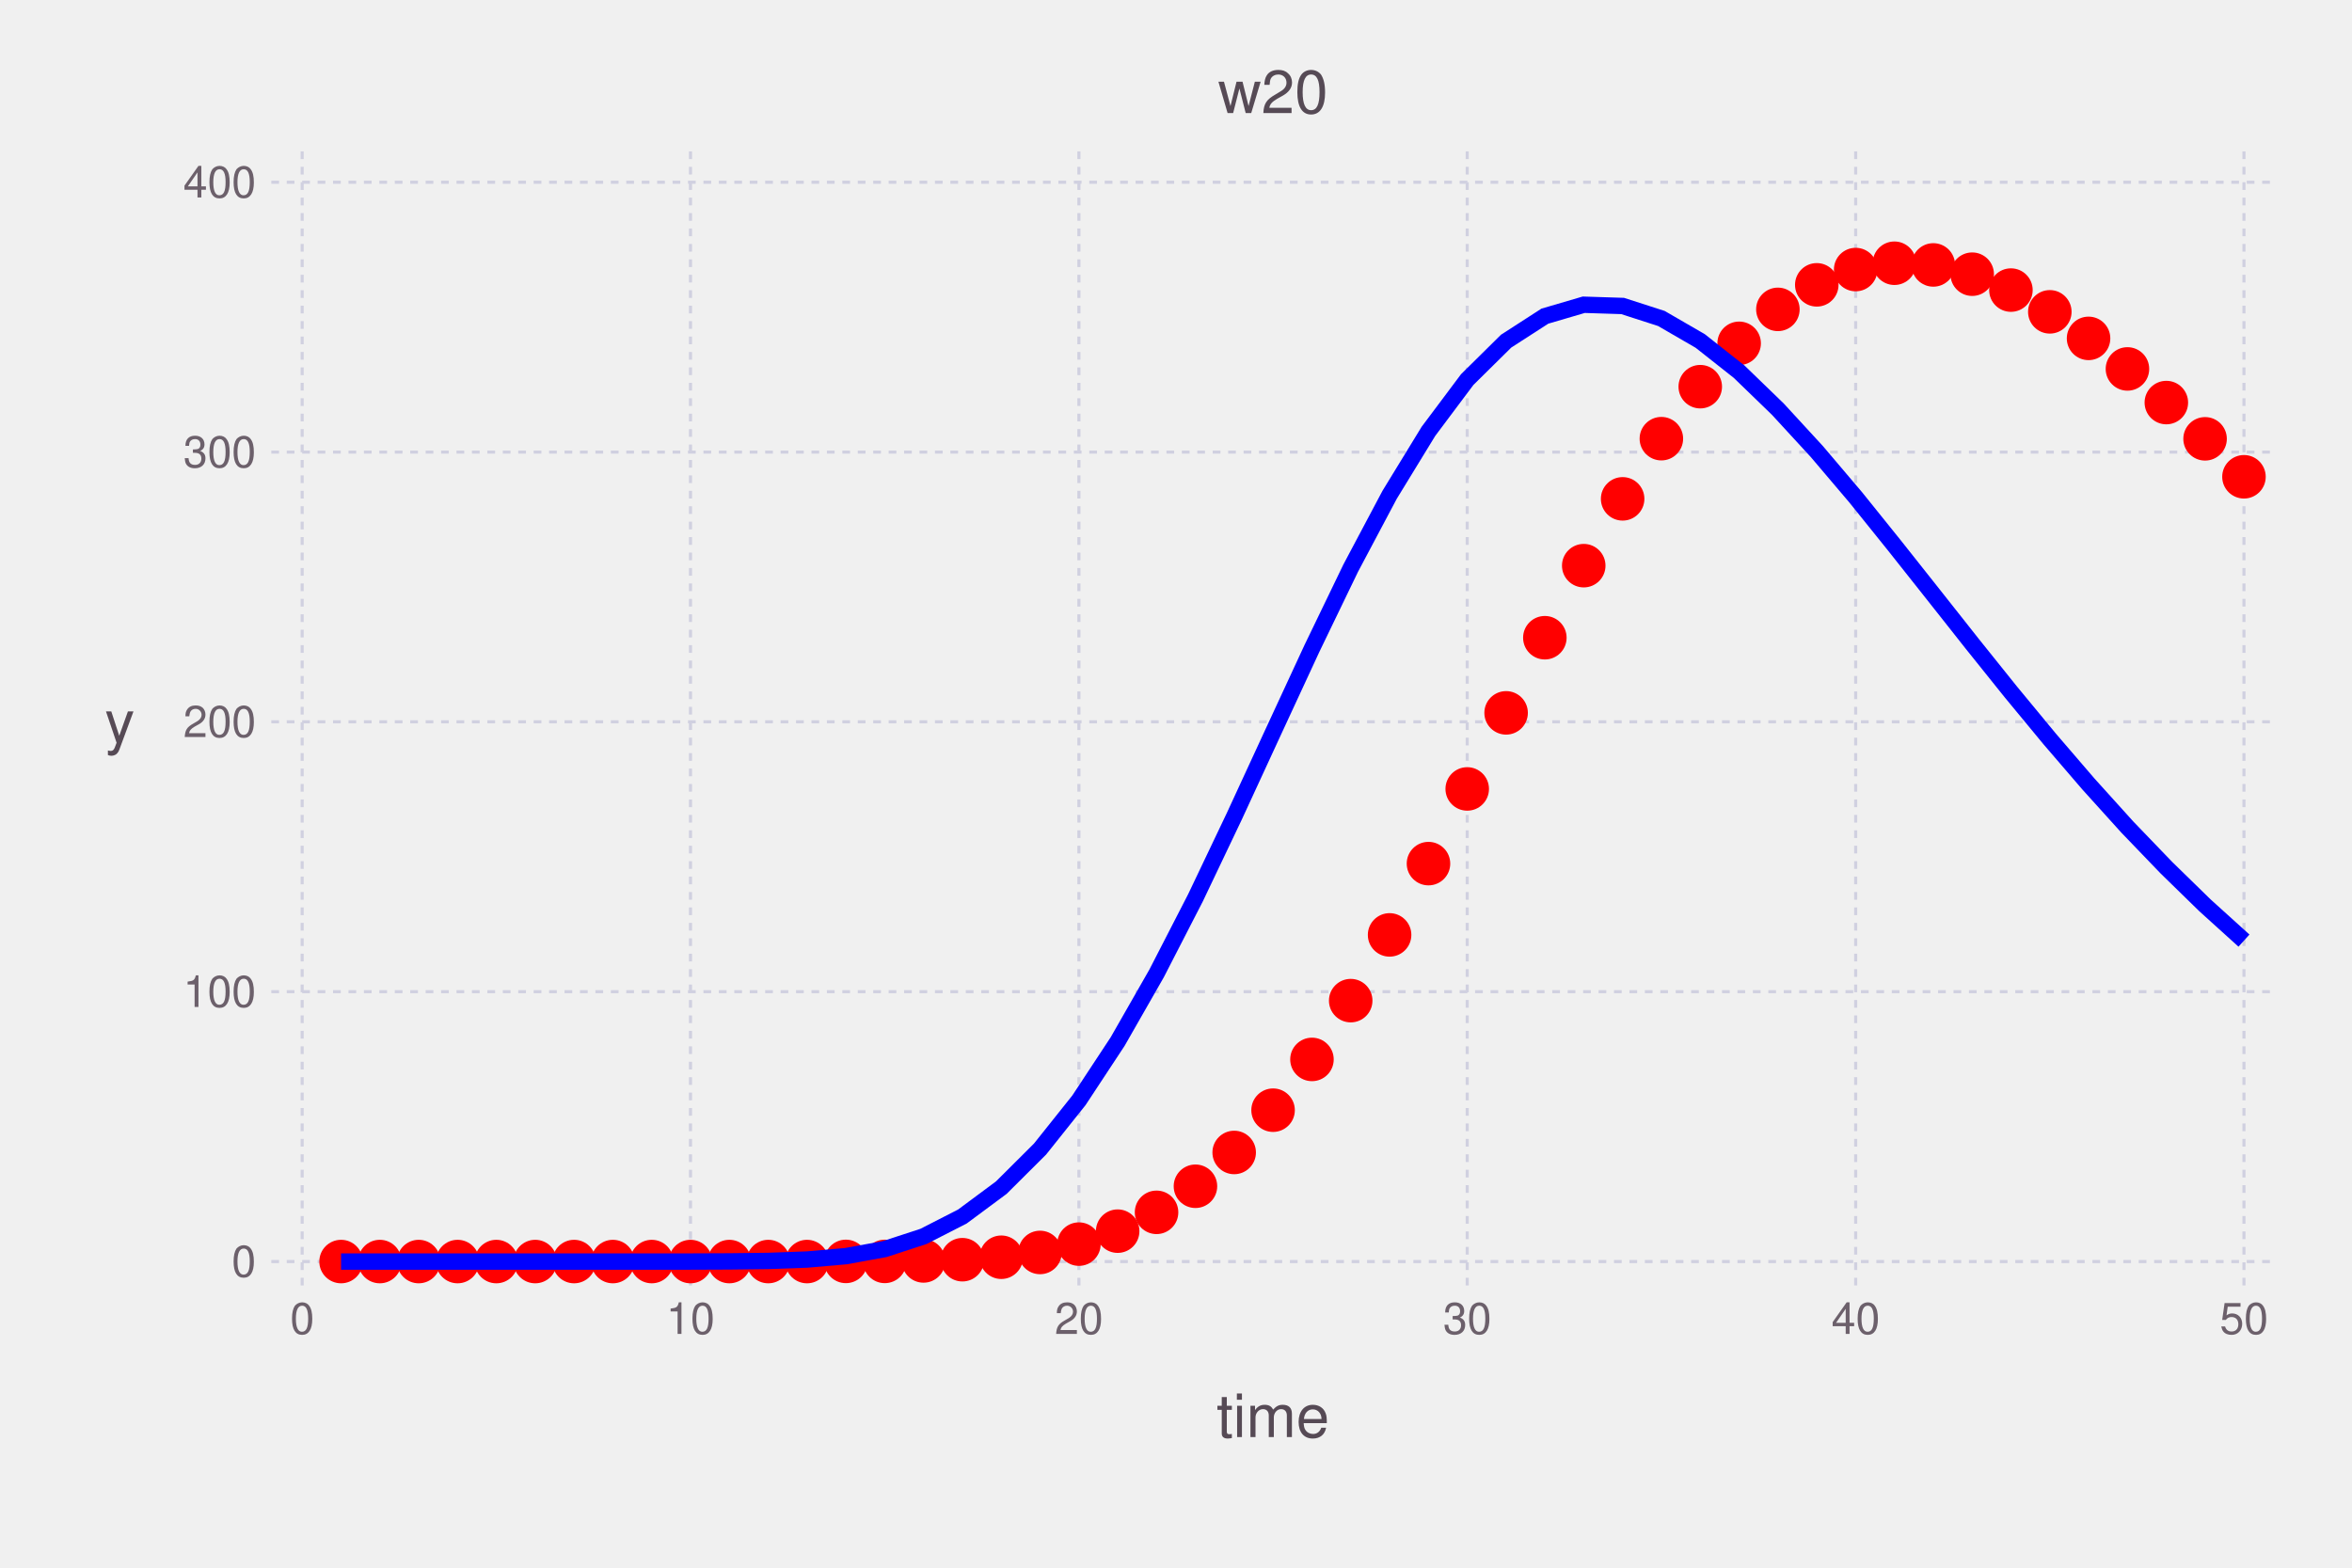
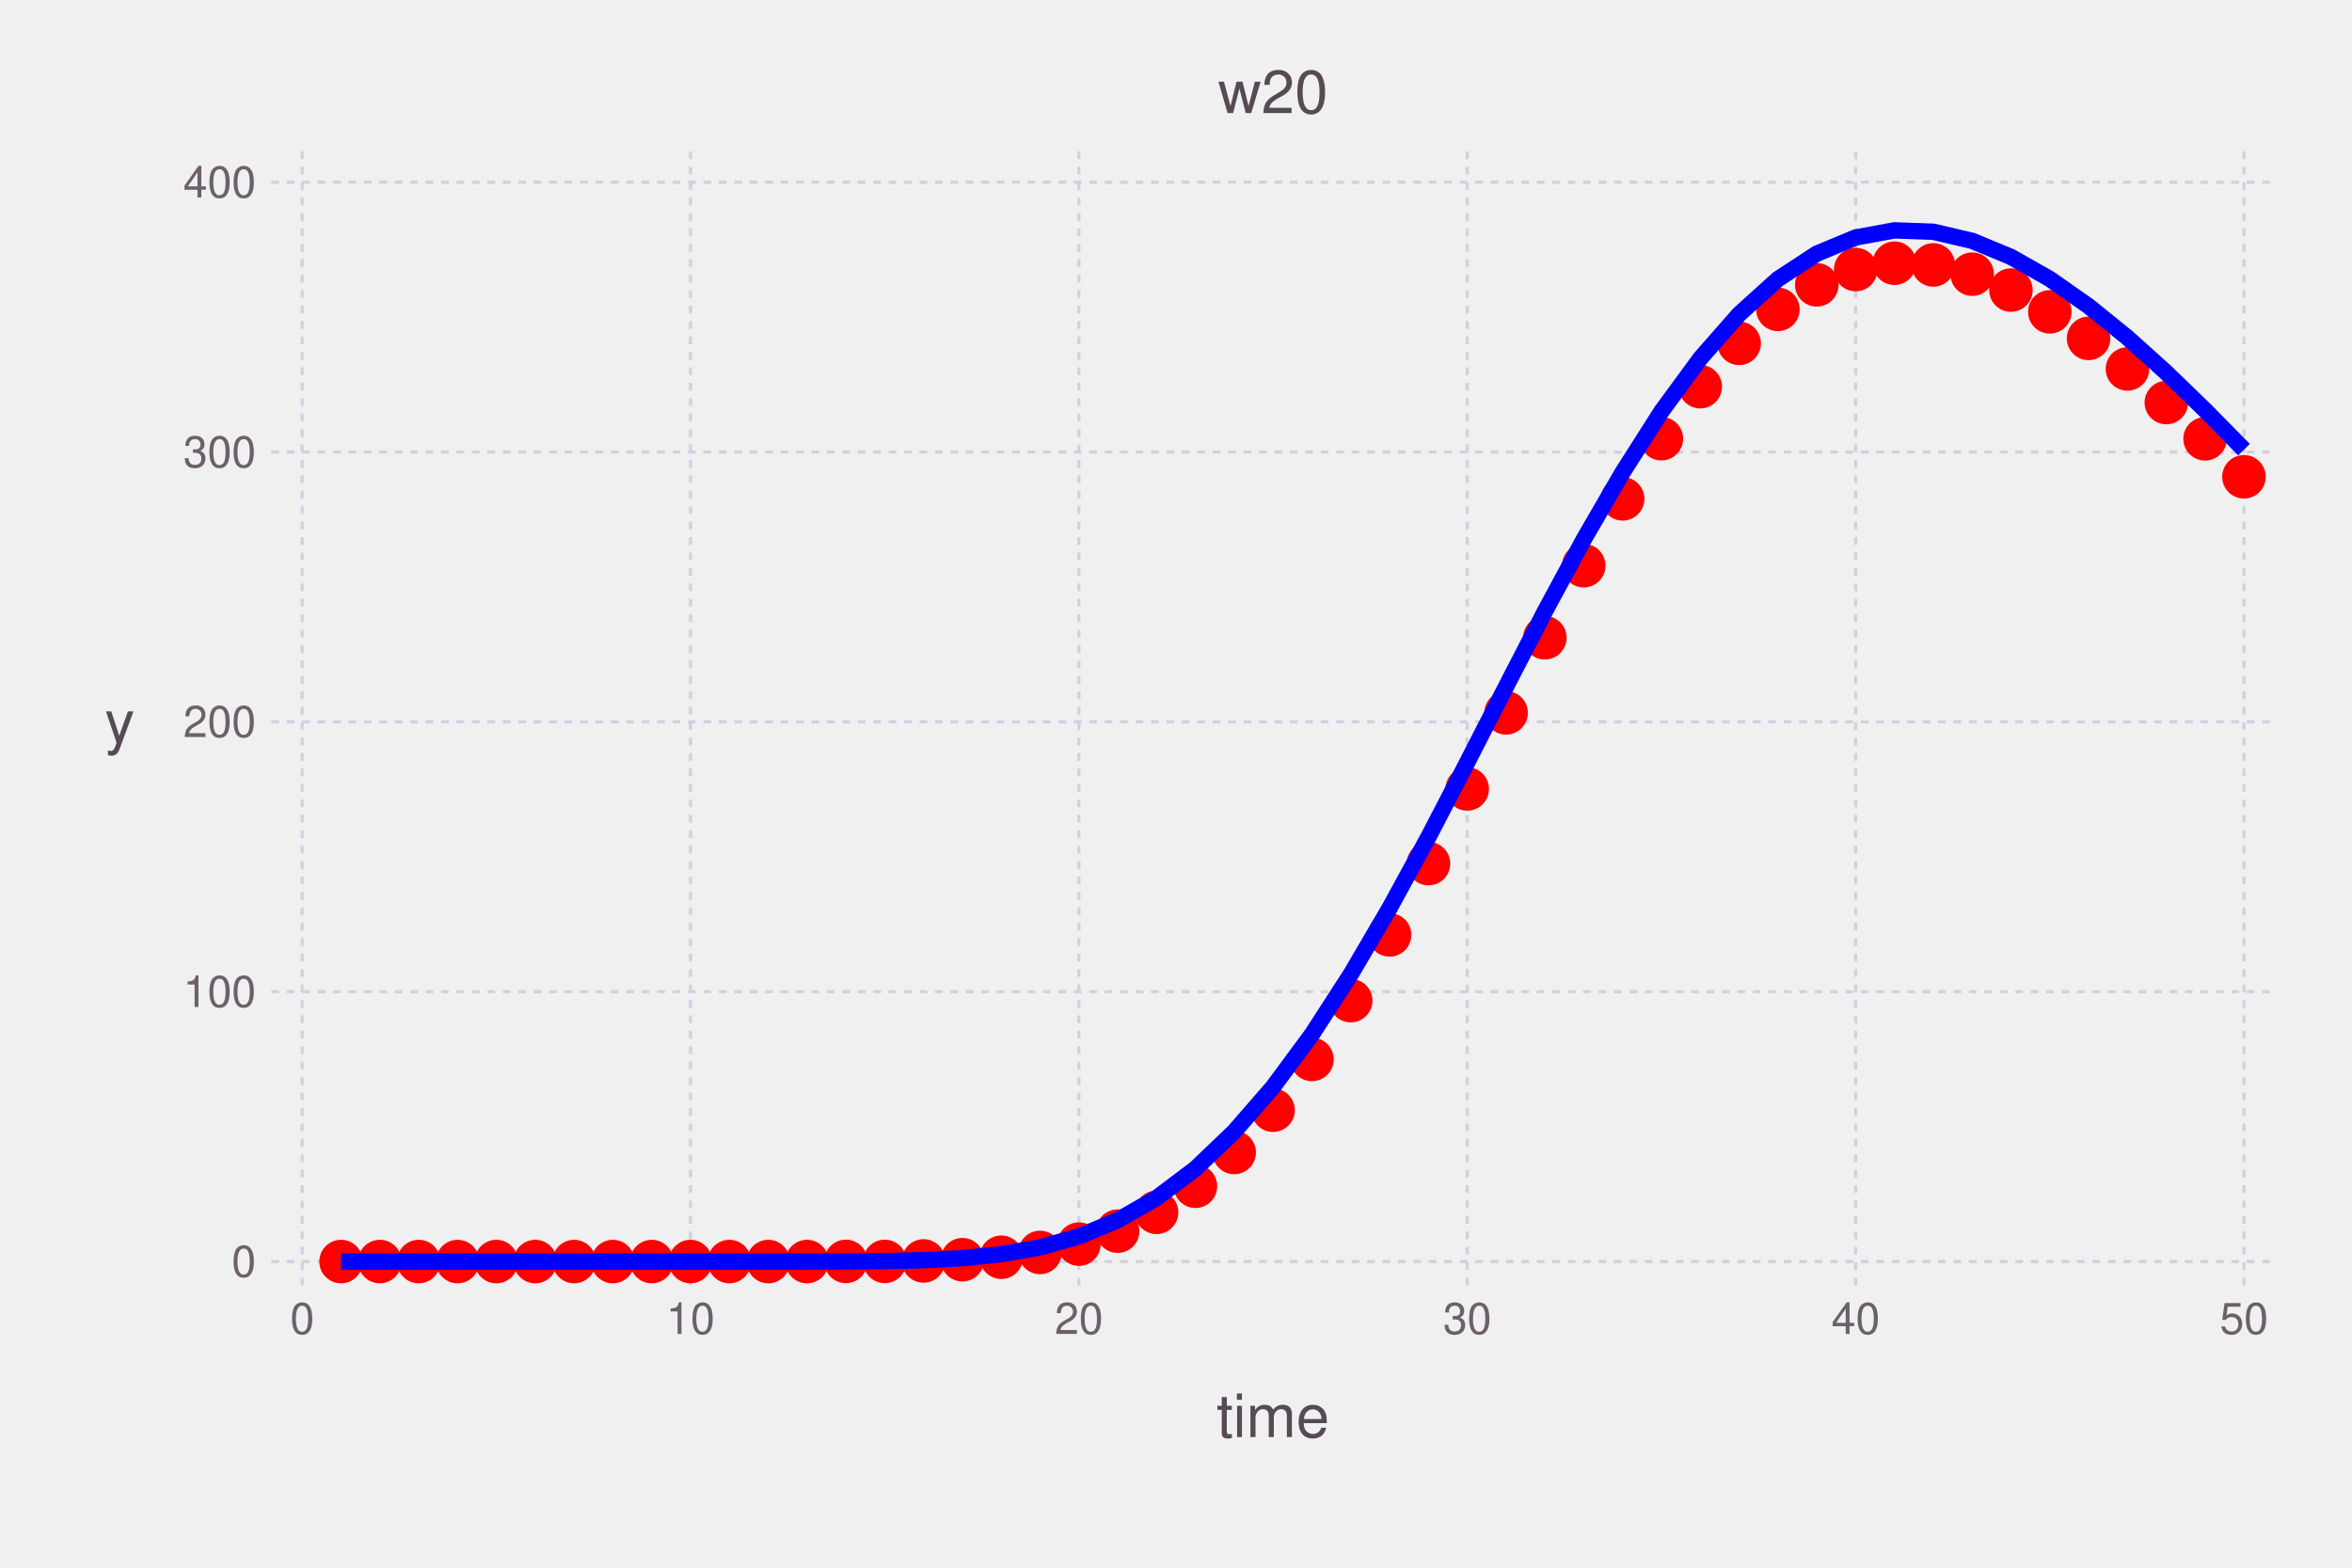
<svg xmlns="http://www.w3.org/2000/svg" xmlns:xlink="http://www.w3.org/1999/xlink" version="1.2" width="152.4mm" height="101.6mm" viewBox="0 0 152.4 101.6" stroke="none" fill="#000000" stroke-width="0.3" font-size="3.88">
-   <g class="plotroot xscalable yscalable" id="img-11254db3-1">
-     <g font-size="3.88" font-family="'PT Sans','Helvetica Neue','Helvetica',sans-serif" fill="#564A55" stroke="#000000" stroke-opacity="0.000" id="img-11254db3-2">
+   <g class="plotroot xscalable yscalable" id="img-f7eb469e-1">
+     <g font-size="3.88" font-family="'PT Sans','Helvetica Neue','Helvetica',sans-serif" fill="#564A55" stroke="#000000" stroke-opacity="0.000" id="img-f7eb469e-2">
      <text x="82.49" y="90.81" text-anchor="middle" dy="0.6em">time</text>
    </g>
-     <g class="guide xlabels" font-size="2.82" font-family="'PT Sans Caption','Helvetica Neue','Helvetica',sans-serif" fill="#6C606B" id="img-11254db3-3">
+     <g class="guide xlabels" font-size="2.82" font-family="'PT Sans Caption','Helvetica Neue','Helvetica',sans-serif" fill="#6C606B" id="img-f7eb469e-3">
      <text x="19.58" y="84.76" text-anchor="middle" dy="0.6em">0</text>
      <text x="44.74" y="84.76" text-anchor="middle" dy="0.6em">10</text>
      <text x="69.91" y="84.76" text-anchor="middle" dy="0.6em">20</text>
      <text x="95.07" y="84.76" text-anchor="middle" dy="0.6em">30</text>
      <text x="120.24" y="84.76" text-anchor="middle" dy="0.6em">40</text>
      <text x="145.4" y="84.76" text-anchor="middle" dy="0.6em">50</text>
    </g>
-     <g clip-path="url(#img-11254db3-4)">
-       <g id="img-11254db3-5">
-         <g pointer-events="visible" opacity="1" fill="#000000" fill-opacity="0.000" stroke="#000000" stroke-opacity="0.000" class="guide background" id="img-11254db3-6">
+     <g clip-path="url(#img-f7eb469e-4)">
+       <g id="img-f7eb469e-5">
+         <g pointer-events="visible" opacity="1" fill="#000000" fill-opacity="0.000" stroke="#000000" stroke-opacity="0.000" class="guide background" id="img-f7eb469e-6">
          <rect x="17.58" y="9.81" width="129.82" height="73.95" />
        </g>
-         <g class="guide ygridlines xfixed" stroke-dasharray="0.5,0.5" stroke-width="0.2" stroke="#D0D0E0" id="img-11254db3-7">
+         <g class="guide ygridlines xfixed" stroke-dasharray="0.5,0.5" stroke-width="0.2" stroke="#D0D0E0" id="img-f7eb469e-7">
          <path fill="none" d="M17.58,81.76 L 147.4 81.76" />
          <path fill="none" d="M17.58,64.27 L 147.4 64.27" />
          <path fill="none" d="M17.58,46.78 L 147.4 46.78" />
          <path fill="none" d="M17.58,29.3 L 147.4 29.3" />
          <path fill="none" d="M17.58,11.81 L 147.4 11.81" />
        </g>
-         <g class="guide xgridlines yfixed" stroke-dasharray="0.5,0.5" stroke-width="0.2" stroke="#D0D0E0" id="img-11254db3-8">
+         <g class="guide xgridlines yfixed" stroke-dasharray="0.5,0.5" stroke-width="0.2" stroke="#D0D0E0" id="img-f7eb469e-8">
          <path fill="none" d="M19.58,9.81 L 19.58 83.76" />
          <path fill="none" d="M44.74,9.81 L 44.74 83.76" />
          <path fill="none" d="M69.91,9.81 L 69.91 83.76" />
          <path fill="none" d="M95.07,9.81 L 95.07 83.76" />
          <path fill="none" d="M120.24,9.81 L 120.24 83.76" />
          <path fill="none" d="M145.4,9.81 L 145.4 83.76" />
        </g>
-         <g class="plotpanel" id="img-11254db3-9">
-           <g class="geometry" id="img-11254db3-10">
-             <g class="color_RGBA{Float32}(1.0f0,0.0f0,0.0f0,1.0f0)" stroke="#FFFFFF" stroke-width="0" fill="#FF0000" id="img-11254db3-11">
-               <use xlink:href="#img-11254db3-12" x="22.1" y="81.76" />
-               <use xlink:href="#img-11254db3-12" x="24.61" y="81.76" />
-               <use xlink:href="#img-11254db3-12" x="27.13" y="81.76" />
-               <use xlink:href="#img-11254db3-12" x="29.65" y="81.76" />
-               <use xlink:href="#img-11254db3-12" x="32.16" y="81.76" />
-               <use xlink:href="#img-11254db3-12" x="34.68" y="81.76" />
-               <use xlink:href="#img-11254db3-12" x="37.2" y="81.76" />
-               <use xlink:href="#img-11254db3-12" x="39.71" y="81.76" />
-               <use xlink:href="#img-11254db3-12" x="42.23" y="81.76" />
-               <use xlink:href="#img-11254db3-12" x="44.74" y="81.76" />
-               <use xlink:href="#img-11254db3-12" x="47.26" y="81.76" />
-               <use xlink:href="#img-11254db3-12" x="49.78" y="81.76" />
-               <use xlink:href="#img-11254db3-12" x="52.29" y="81.76" />
-               <use xlink:href="#img-11254db3-12" x="54.81" y="81.75" />
-               <use xlink:href="#img-11254db3-12" x="57.33" y="81.75" />
-               <use xlink:href="#img-11254db3-12" x="59.84" y="81.72" />
-               <use xlink:href="#img-11254db3-12" x="62.36" y="81.64" />
-               <use xlink:href="#img-11254db3-12" x="64.88" y="81.48" />
-               <use xlink:href="#img-11254db3-12" x="67.39" y="81.17" />
-               <use xlink:href="#img-11254db3-12" x="69.91" y="80.63" />
-               <use xlink:href="#img-11254db3-12" x="72.42" y="79.79" />
-               <use xlink:href="#img-11254db3-12" x="74.94" y="78.57" />
-               <use xlink:href="#img-11254db3-12" x="77.46" y="76.88" />
-               <use xlink:href="#img-11254db3-12" x="79.97" y="74.69" />
-               <use xlink:href="#img-11254db3-12" x="82.49" y="71.95" />
-               <use xlink:href="#img-11254db3-12" x="85.01" y="68.66" />
-               <use xlink:href="#img-11254db3-12" x="87.52" y="64.85" />
-               <use xlink:href="#img-11254db3-12" x="90.04" y="60.59" />
-               <use xlink:href="#img-11254db3-12" x="92.56" y="55.97" />
-               <use xlink:href="#img-11254db3-12" x="95.07" y="51.13" />
-               <use xlink:href="#img-11254db3-12" x="97.59" y="46.2" />
-               <use xlink:href="#img-11254db3-12" x="100.1" y="41.33" />
-               <use xlink:href="#img-11254db3-12" x="102.62" y="36.66" />
-               <use xlink:href="#img-11254db3-12" x="105.14" y="32.33" />
-               <use xlink:href="#img-11254db3-12" x="107.65" y="28.43" />
-               <use xlink:href="#img-11254db3-12" x="110.17" y="25.06" />
-               <use xlink:href="#img-11254db3-12" x="112.69" y="22.25" />
-               <use xlink:href="#img-11254db3-12" x="115.2" y="20.05" />
-               <use xlink:href="#img-11254db3-12" x="117.72" y="18.46" />
-               <use xlink:href="#img-11254db3-12" x="120.24" y="17.47" />
-               <use xlink:href="#img-11254db3-12" x="122.75" y="17.06" />
-               <use xlink:href="#img-11254db3-12" x="125.27" y="17.17" />
-               <use xlink:href="#img-11254db3-12" x="127.79" y="17.77" />
-               <use xlink:href="#img-11254db3-12" x="130.3" y="18.8" />
-               <use xlink:href="#img-11254db3-12" x="132.82" y="20.21" />
-               <use xlink:href="#img-11254db3-12" x="135.33" y="21.93" />
-               <use xlink:href="#img-11254db3-12" x="137.85" y="23.91" />
-               <use xlink:href="#img-11254db3-12" x="140.37" y="26.09" />
-               <use xlink:href="#img-11254db3-12" x="142.88" y="28.44" />
-               <use xlink:href="#img-11254db3-12" x="145.4" y="30.9" />
+         <g class="plotpanel" id="img-f7eb469e-9">
+           <g class="geometry" id="img-f7eb469e-10">
+             <g class="color_RGBA{Float32}(1.0f0,0.0f0,0.0f0,1.0f0)" stroke="#FFFFFF" stroke-width="0" fill="#FF0000" id="img-f7eb469e-11">
+               <use xlink:href="#img-f7eb469e-12" x="22.1" y="81.76" />
+               <use xlink:href="#img-f7eb469e-12" x="24.61" y="81.76" />
+               <use xlink:href="#img-f7eb469e-12" x="27.13" y="81.76" />
+               <use xlink:href="#img-f7eb469e-12" x="29.65" y="81.76" />
+               <use xlink:href="#img-f7eb469e-12" x="32.16" y="81.76" />
+               <use xlink:href="#img-f7eb469e-12" x="34.68" y="81.76" />
+               <use xlink:href="#img-f7eb469e-12" x="37.2" y="81.76" />
+               <use xlink:href="#img-f7eb469e-12" x="39.71" y="81.76" />
+               <use xlink:href="#img-f7eb469e-12" x="42.23" y="81.76" />
+               <use xlink:href="#img-f7eb469e-12" x="44.74" y="81.76" />
+               <use xlink:href="#img-f7eb469e-12" x="47.26" y="81.76" />
+               <use xlink:href="#img-f7eb469e-12" x="49.78" y="81.76" />
+               <use xlink:href="#img-f7eb469e-12" x="52.29" y="81.76" />
+               <use xlink:href="#img-f7eb469e-12" x="54.81" y="81.75" />
+               <use xlink:href="#img-f7eb469e-12" x="57.33" y="81.75" />
+               <use xlink:href="#img-f7eb469e-12" x="59.84" y="81.72" />
+               <use xlink:href="#img-f7eb469e-12" x="62.36" y="81.64" />
+               <use xlink:href="#img-f7eb469e-12" x="64.88" y="81.48" />
+               <use xlink:href="#img-f7eb469e-12" x="67.39" y="81.17" />
+               <use xlink:href="#img-f7eb469e-12" x="69.91" y="80.63" />
+               <use xlink:href="#img-f7eb469e-12" x="72.42" y="79.79" />
+               <use xlink:href="#img-f7eb469e-12" x="74.94" y="78.57" />
+               <use xlink:href="#img-f7eb469e-12" x="77.46" y="76.88" />
+               <use xlink:href="#img-f7eb469e-12" x="79.97" y="74.69" />
+               <use xlink:href="#img-f7eb469e-12" x="82.49" y="71.95" />
+               <use xlink:href="#img-f7eb469e-12" x="85.01" y="68.66" />
+               <use xlink:href="#img-f7eb469e-12" x="87.52" y="64.85" />
+               <use xlink:href="#img-f7eb469e-12" x="90.04" y="60.59" />
+               <use xlink:href="#img-f7eb469e-12" x="92.56" y="55.97" />
+               <use xlink:href="#img-f7eb469e-12" x="95.07" y="51.13" />
+               <use xlink:href="#img-f7eb469e-12" x="97.59" y="46.2" />
+               <use xlink:href="#img-f7eb469e-12" x="100.1" y="41.33" />
+               <use xlink:href="#img-f7eb469e-12" x="102.62" y="36.66" />
+               <use xlink:href="#img-f7eb469e-12" x="105.14" y="32.33" />
+               <use xlink:href="#img-f7eb469e-12" x="107.65" y="28.43" />
+               <use xlink:href="#img-f7eb469e-12" x="110.17" y="25.06" />
+               <use xlink:href="#img-f7eb469e-12" x="112.69" y="22.25" />
+               <use xlink:href="#img-f7eb469e-12" x="115.2" y="20.05" />
+               <use xlink:href="#img-f7eb469e-12" x="117.72" y="18.46" />
+               <use xlink:href="#img-f7eb469e-12" x="120.24" y="17.47" />
+               <use xlink:href="#img-f7eb469e-12" x="122.75" y="17.06" />
+               <use xlink:href="#img-f7eb469e-12" x="125.27" y="17.17" />
+               <use xlink:href="#img-f7eb469e-12" x="127.79" y="17.77" />
+               <use xlink:href="#img-f7eb469e-12" x="130.3" y="18.8" />
+               <use xlink:href="#img-f7eb469e-12" x="132.82" y="20.21" />
+               <use xlink:href="#img-f7eb469e-12" x="135.33" y="21.93" />
+               <use xlink:href="#img-f7eb469e-12" x="137.85" y="23.91" />
+               <use xlink:href="#img-f7eb469e-12" x="140.37" y="26.09" />
+               <use xlink:href="#img-f7eb469e-12" x="142.88" y="28.44" />
+               <use xlink:href="#img-f7eb469e-12" x="145.4" y="30.9" />
            </g>
          </g>
-           <g stroke-width="1.06" fill="#000000" fill-opacity="0.000" class="geometry" stroke-dasharray="none" stroke="#0000FF" id="img-11254db3-13">
-             <path fill="none" d="M22.1,81.76 L 24.61 81.76 27.13 81.76 29.65 81.76 32.16 81.76 34.68 81.76 37.2 81.76 39.71 81.76 42.23 81.76 44.74 81.76 47.26 81.75 49.78 81.72 52.29 81.63 54.81 81.41 57.33 80.95 59.84 80.13 62.36 78.84 64.88 76.97 67.39 74.47 69.91 71.31 72.42 67.5 74.94 63.09 77.46 58.19 79.97 52.92 82.49 47.46 85.01 42.02 87.52 36.82 90.04 32.07 92.56 27.95 95.07 24.6 97.59 22.11 100.1 20.49 102.62 19.75 105.14 19.83 107.65 20.64 110.17 22.1 112.69 24.09 115.2 26.52 117.72 29.26 120.24 32.23 122.75 35.35 125.27 38.53 127.79 41.72 130.3 44.85 132.82 47.9 135.33 50.82 137.85 53.61 140.37 56.23 142.88 58.68 145.4 60.96" />
+           <g stroke-width="1.06" fill="#000000" fill-opacity="0.000" class="geometry" stroke-dasharray="none" stroke="#0000FF" id="img-f7eb469e-13">
+             <path fill="none" d="M22.1,81.76 L 24.61 81.76 27.13 81.76 29.65 81.76 32.16 81.76 34.68 81.76 37.2 81.76 39.71 81.76 42.23 81.76 44.74 81.76 47.26 81.76 49.78 81.76 52.29 81.76 54.81 81.75 57.33 81.73 59.84 81.67 62.36 81.54 64.88 81.28 67.39 80.84 69.91 80.13 72.42 79.08 74.94 77.64 77.46 75.74 79.97 73.34 82.49 70.44 85.01 67.03 87.52 63.15 90.04 58.85 92.56 54.24 95.07 49.41 97.59 44.49 100.1 39.63 102.62 34.96 105.14 30.61 107.65 26.67 110.17 23.23 112.69 20.36 115.2 18.09 117.72 16.44 120.24 15.39 122.75 14.93 125.27 15.02 127.79 15.61 130.3 16.65 132.82 18.08 135.33 19.84 137.85 21.88 140.37 24.15 142.88 26.58 145.4 29.14" />
          </g>
        </g>
      </g>
    </g>
-     <g class="guide ylabels" font-size="2.82" font-family="'PT Sans Caption','Helvetica Neue','Helvetica',sans-serif" fill="#6C606B" id="img-11254db3-14">
+     <g class="guide ylabels" font-size="2.82" font-family="'PT Sans Caption','Helvetica Neue','Helvetica',sans-serif" fill="#6C606B" id="img-f7eb469e-14">
      <text x="16.58" y="81.76" text-anchor="end" dy="0.35em">0</text>
      <text x="16.58" y="64.27" text-anchor="end" dy="0.35em">100</text>
      <text x="16.58" y="46.78" text-anchor="end" dy="0.35em">200</text>
      <text x="16.58" y="29.3" text-anchor="end" dy="0.35em">300</text>
      <text x="16.58" y="11.81" text-anchor="end" dy="0.35em">400</text>
    </g>
-     <g font-size="3.88" font-family="'PT Sans','Helvetica Neue','Helvetica',sans-serif" fill="#564A55" stroke="#000000" stroke-opacity="0.000" id="img-11254db3-15">
+     <g font-size="3.88" font-family="'PT Sans','Helvetica Neue','Helvetica',sans-serif" fill="#564A55" stroke="#000000" stroke-opacity="0.000" id="img-f7eb469e-15">
      <text x="8.73" y="46.78" text-anchor="end" dy="0.35em">y</text>
    </g>
-     <g font-size="3.88" font-family="'PT Sans','Helvetica Neue','Helvetica',sans-serif" fill="#564A55" stroke="#000000" stroke-opacity="0.000" id="img-11254db3-16">
+     <g font-size="3.88" font-family="'PT Sans','Helvetica Neue','Helvetica',sans-serif" fill="#564A55" stroke="#000000" stroke-opacity="0.000" id="img-f7eb469e-16">
      <text x="82.49" y="5" text-anchor="middle" dy="0.6em">w20</text>
    </g>
  </g>
  <defs>
-     <clipPath id="img-11254db3-4">
+     <clipPath id="img-f7eb469e-4">
      <path d="M17.58,9.81 L 147.4 9.81 147.4 83.76 17.58 83.76" />
    </clipPath>
-     <g id="img-11254db3-12">
+     <g id="img-f7eb469e-12">
      <circle cx="0" cy="0" r="1.41" />
    </g>
  </defs>
</svg>
